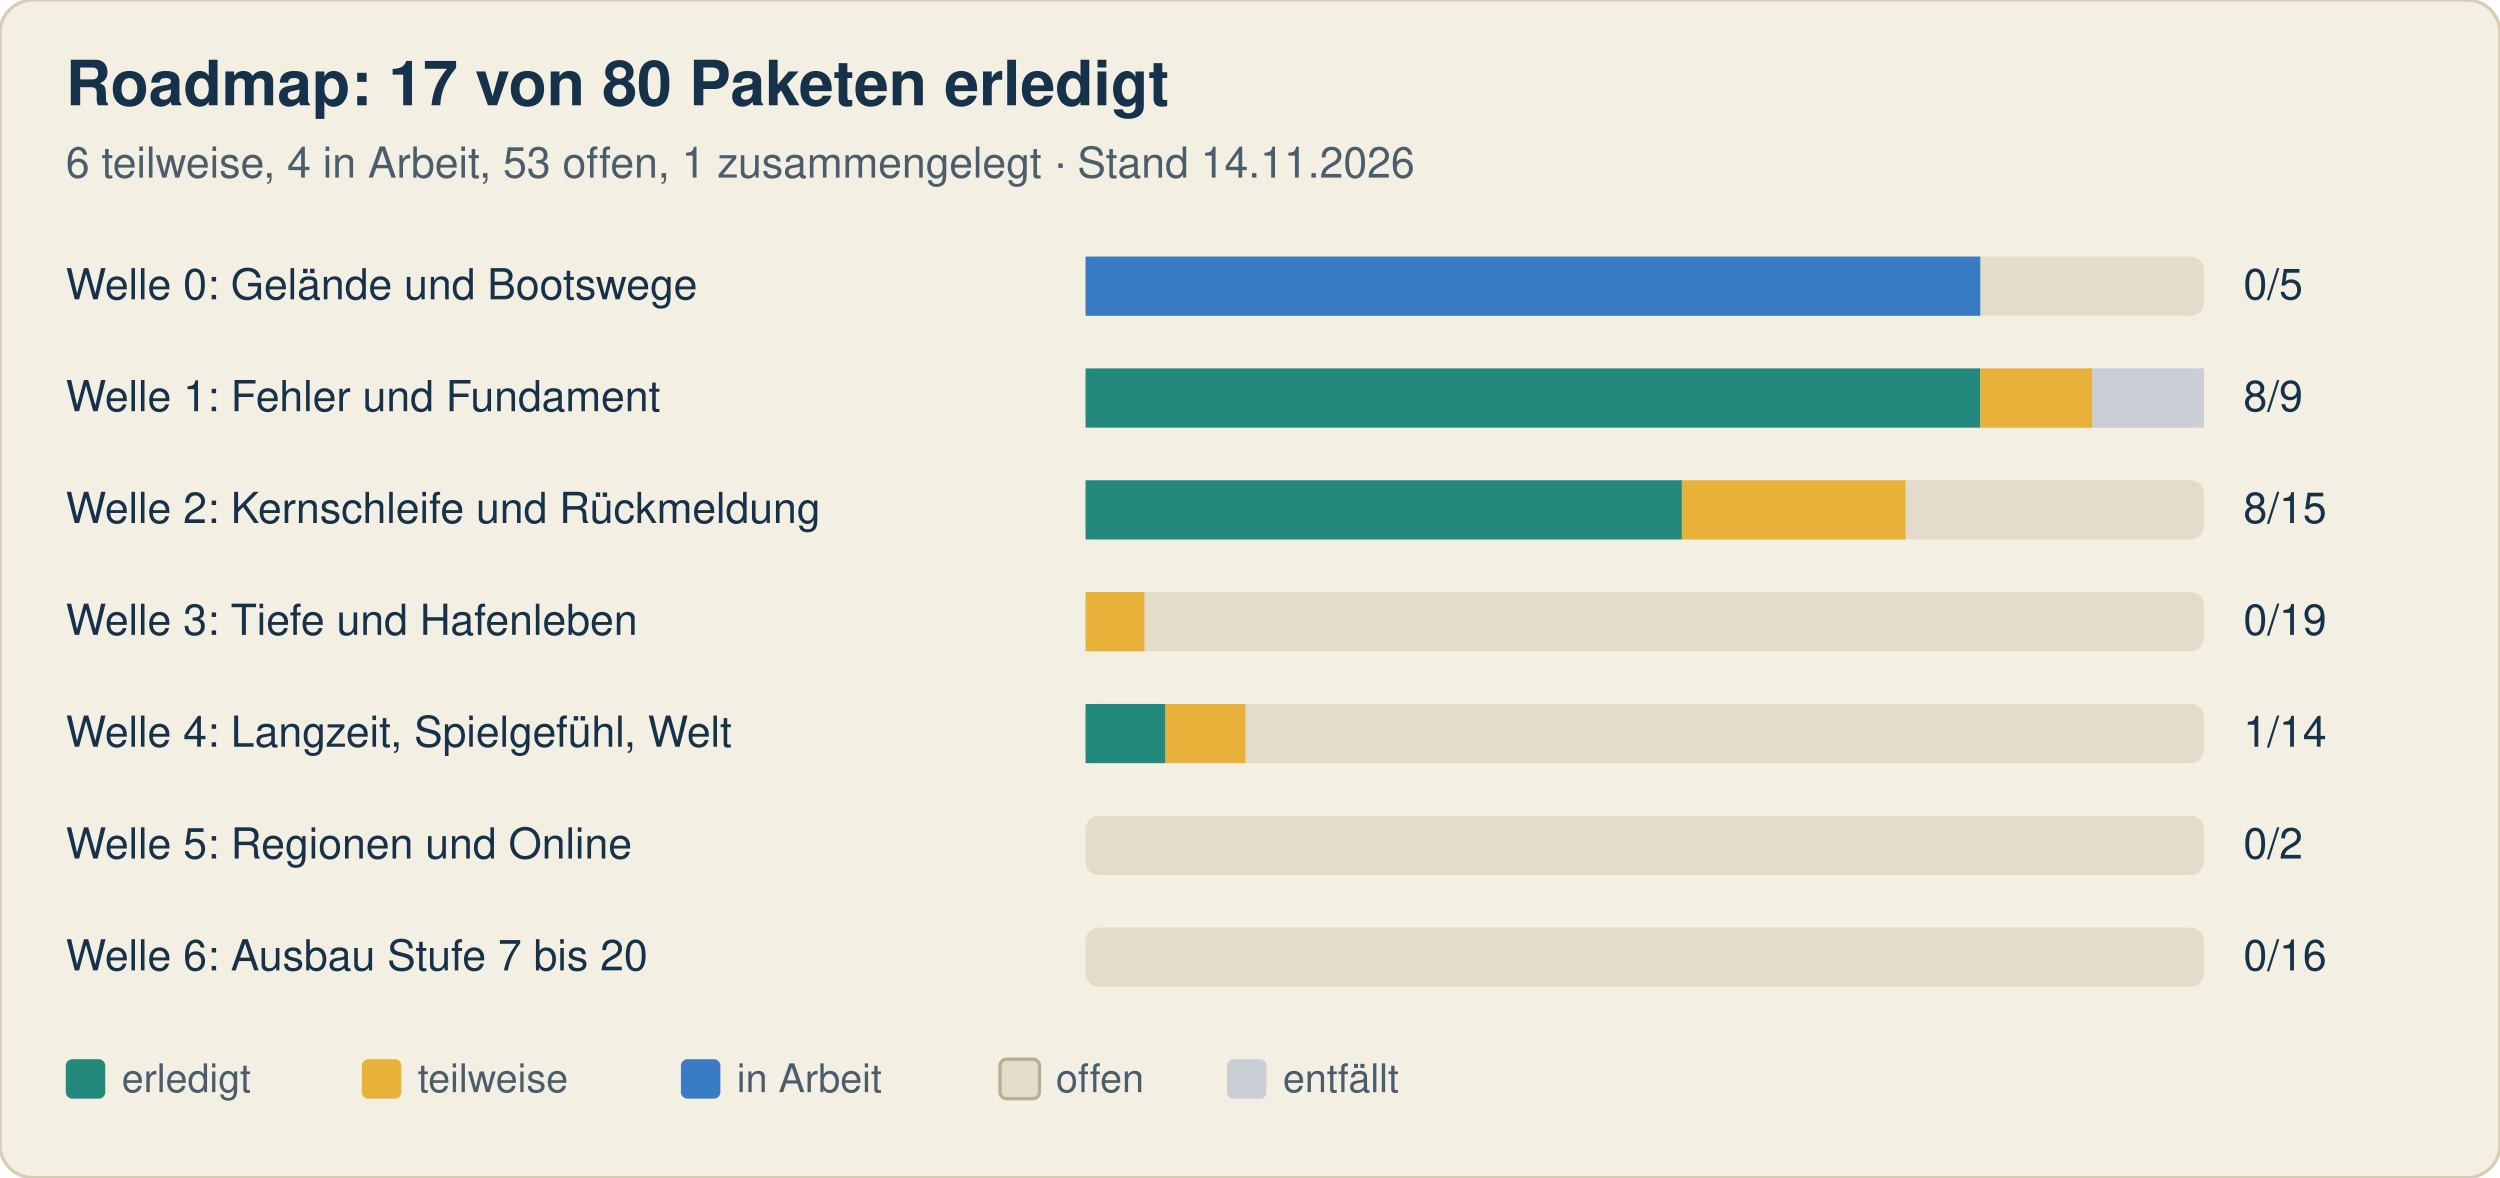
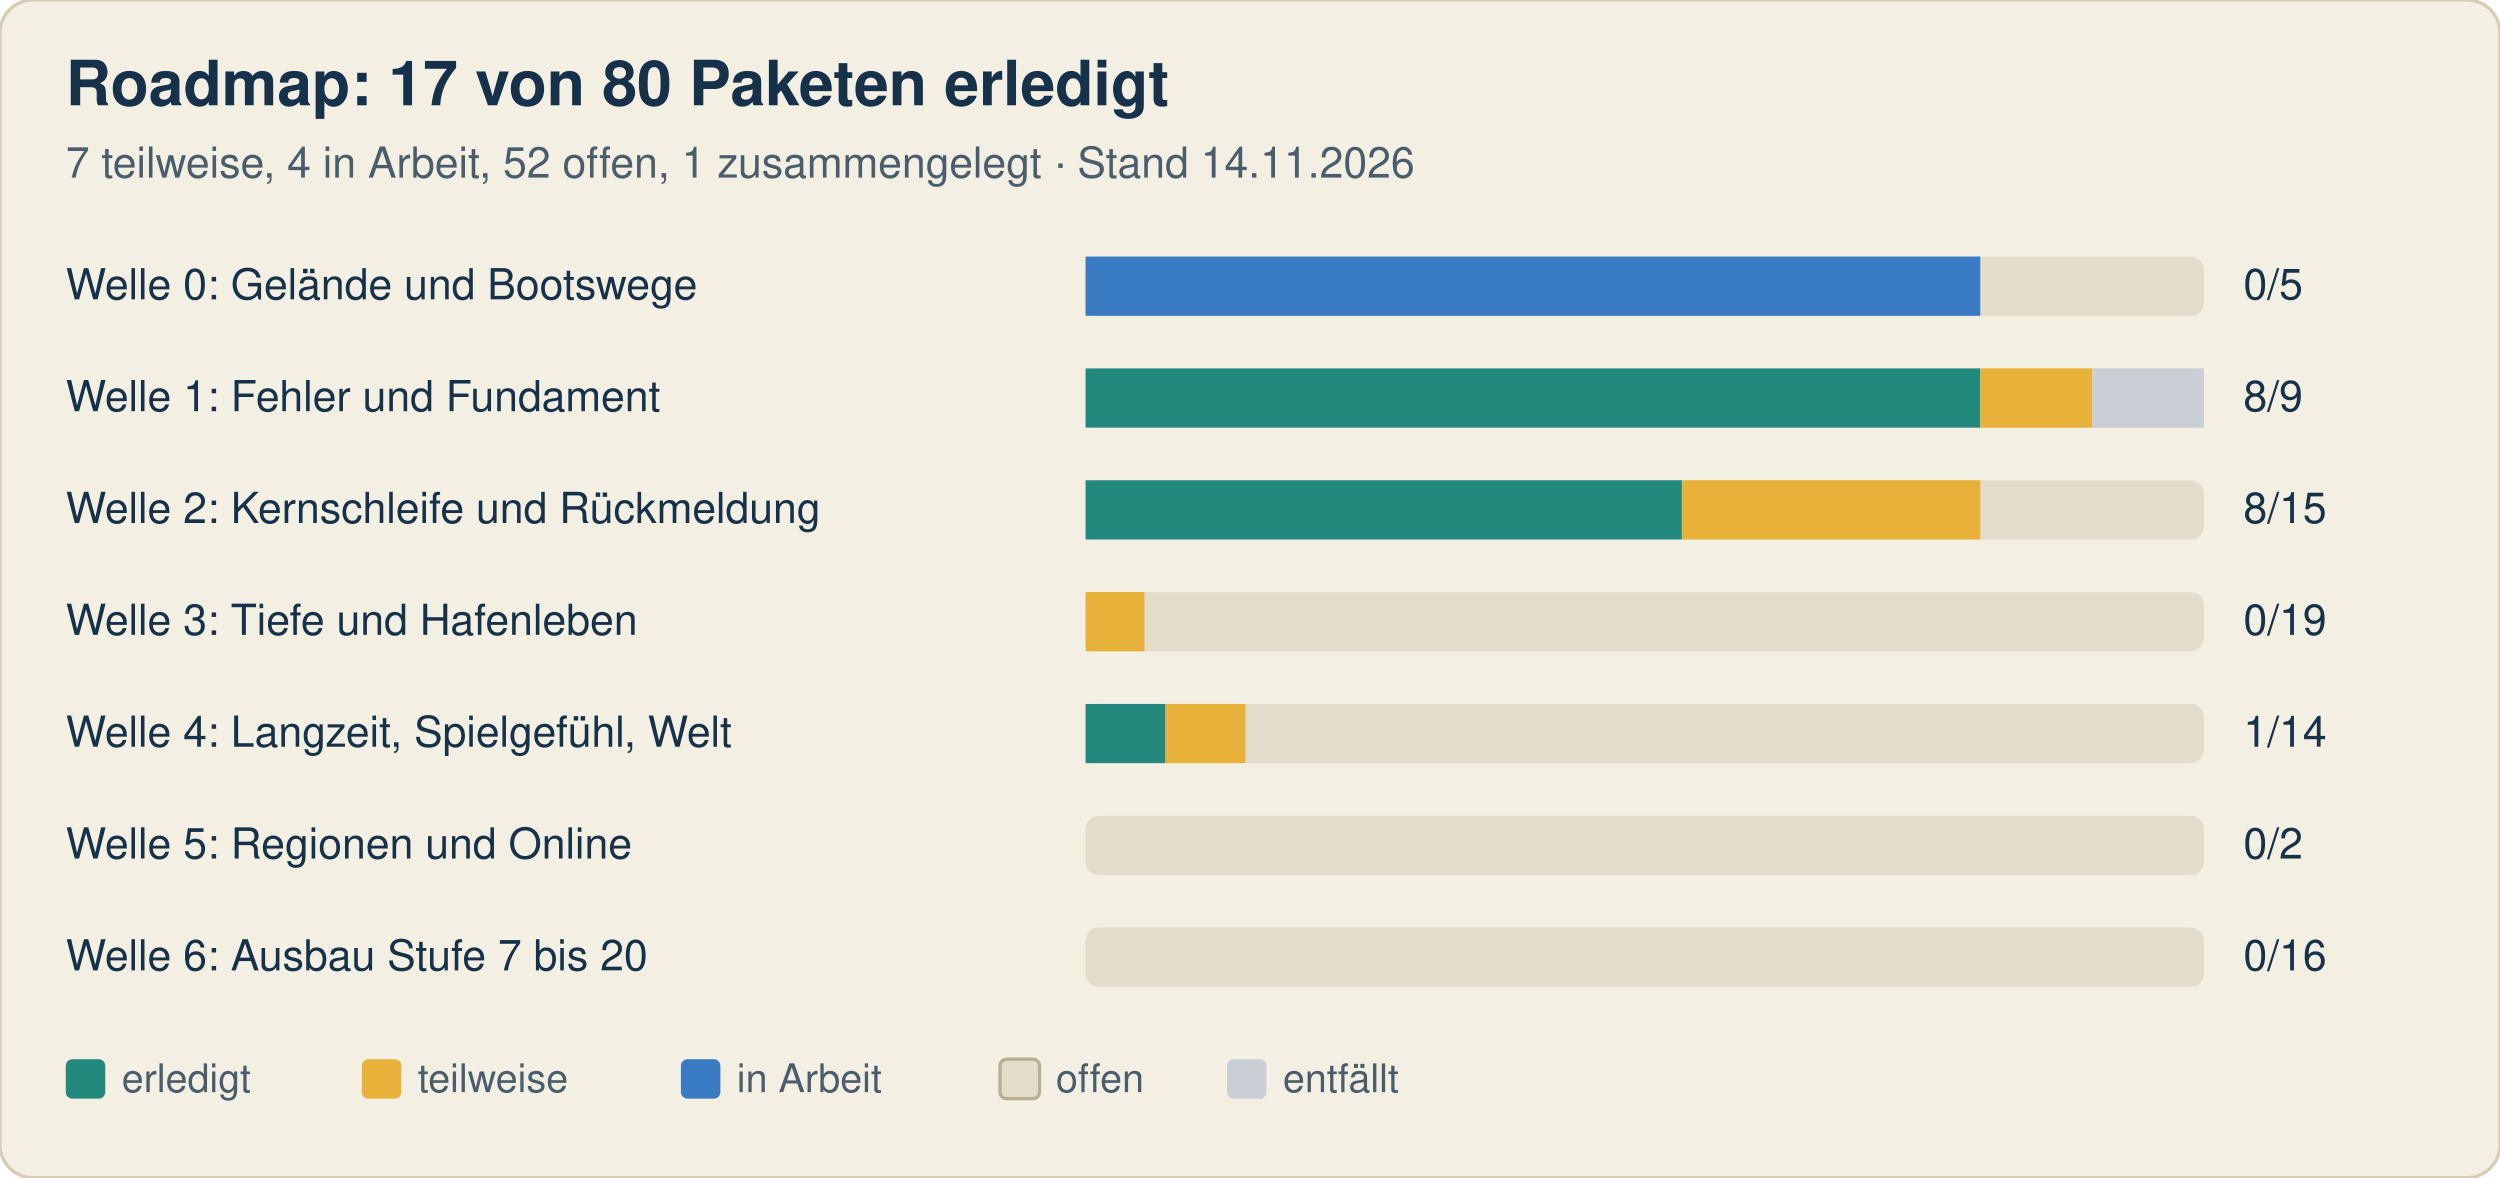
<svg xmlns="http://www.w3.org/2000/svg" width="760" height="358" viewBox="0 0 760 358" font-family="-apple-system, Segoe UI, Helvetica, Arial, sans-serif">
  <rect width="760" height="358" rx="10" fill="#f4efe3" stroke="#d8cdb4" />
  <text x="20" y="32" font-size="19" font-weight="700" fill="#16324a">Roadmap: 17 von 80 Paketen erledigt</text>
-   <text x="20" y="54" font-size="13" fill="#4a5d6c">6 teilweise, 4 in Arbeit, 53 offen, 1 zusammengelegt · Stand 14.11.2026</text>
+   <text x="20" y="54" font-size="13" fill="#4a5d6c">7 teilweise, 4 in Arbeit, 52 offen, 1 zusammengelegt · Stand 14.11.2026</text>
  <text x="20" y="91" font-size="13" fill="#16324a">Welle 0: Gelände und Bootswege</text>
  <rect x="330" y="78" width="340" height="18" rx="4" fill="#e3dccb" />
  <rect x="330.0" y="78" width="272.0" height="18" fill="#3a7cc4" />
  <text x="682" y="91" font-size="13" fill="#16324a">0/5</text>
  <text x="20" y="125" font-size="13" fill="#16324a">Welle 1: Fehler und Fundament</text>
  <rect x="330" y="112" width="340" height="18" rx="4" fill="#e3dccb" />
  <rect x="330.0" y="112" width="272.0" height="18" fill="#23897d" />
  <rect x="602.0" y="112" width="34.0" height="18" fill="#e8b23a" />
  <rect x="636.0" y="112" width="34.0" height="18" fill="#c9cfd4" />
  <text x="682" y="125" font-size="13" fill="#16324a">8/9</text>
  <text x="20" y="159" font-size="13" fill="#16324a">Welle 2: Kernschleife und Rückmeldung</text>
  <rect x="330" y="146" width="340" height="18" rx="4" fill="#e3dccb" />
  <rect x="330.0" y="146" width="181.3" height="18" fill="#23897d" />
-   <rect x="511.3" y="146" width="68.0" height="18" fill="#e8b23a" />
+   <rect x="511.3" y="146" width="90.7" height="18" fill="#e8b23a" />
  <text x="682" y="159" font-size="13" fill="#16324a">8/15</text>
  <text x="20" y="193" font-size="13" fill="#16324a">Welle 3: Tiefe und Hafenleben</text>
  <rect x="330" y="180" width="340" height="18" rx="4" fill="#e3dccb" />
  <rect x="330.0" y="180" width="17.9" height="18" fill="#e8b23a" />
  <text x="682" y="193" font-size="13" fill="#16324a">0/19</text>
  <text x="20" y="227" font-size="13" fill="#16324a">Welle 4: Langzeit, Spielgefühl, Welt</text>
  <rect x="330" y="214" width="340" height="18" rx="4" fill="#e3dccb" />
  <rect x="330.0" y="214" width="24.3" height="18" fill="#23897d" />
  <rect x="354.3" y="214" width="24.3" height="18" fill="#e8b23a" />
  <text x="682" y="227" font-size="13" fill="#16324a">1/14</text>
  <text x="20" y="261" font-size="13" fill="#16324a">Welle 5: Regionen und Online</text>
  <rect x="330" y="248" width="340" height="18" rx="4" fill="#e3dccb" />
  <text x="682" y="261" font-size="13" fill="#16324a">0/2</text>
  <text x="20" y="295" font-size="13" fill="#16324a">Welle 6: Ausbau Stufe 7 bis 20</text>
  <rect x="330" y="282" width="340" height="18" rx="4" fill="#e3dccb" />
  <text x="682" y="295" font-size="13" fill="#16324a">0/16</text>
  <rect x="20" y="322" width="12" height="12" rx="2" fill="#23897d" />
  <text x="37" y="332" font-size="12" fill="#4a5d6c">erledigt</text>
  <rect x="110" y="322" width="12" height="12" rx="2" fill="#e8b23a" />
  <text x="127" y="332" font-size="12" fill="#4a5d6c">teilweise</text>
  <rect x="207" y="322" width="12" height="12" rx="2" fill="#3a7cc4" />
  <text x="224" y="332" font-size="12" fill="#4a5d6c">in Arbeit</text>
  <rect x="304" y="322" width="12" height="12" rx="2" fill="#e3dccb" stroke="#b9ad92" />
  <text x="321" y="332" font-size="12" fill="#4a5d6c">offen</text>
  <rect x="373" y="322" width="12" height="12" rx="2" fill="#c9cfd4" />
  <text x="390" y="332" font-size="12" fill="#4a5d6c">entfällt</text>
</svg>
